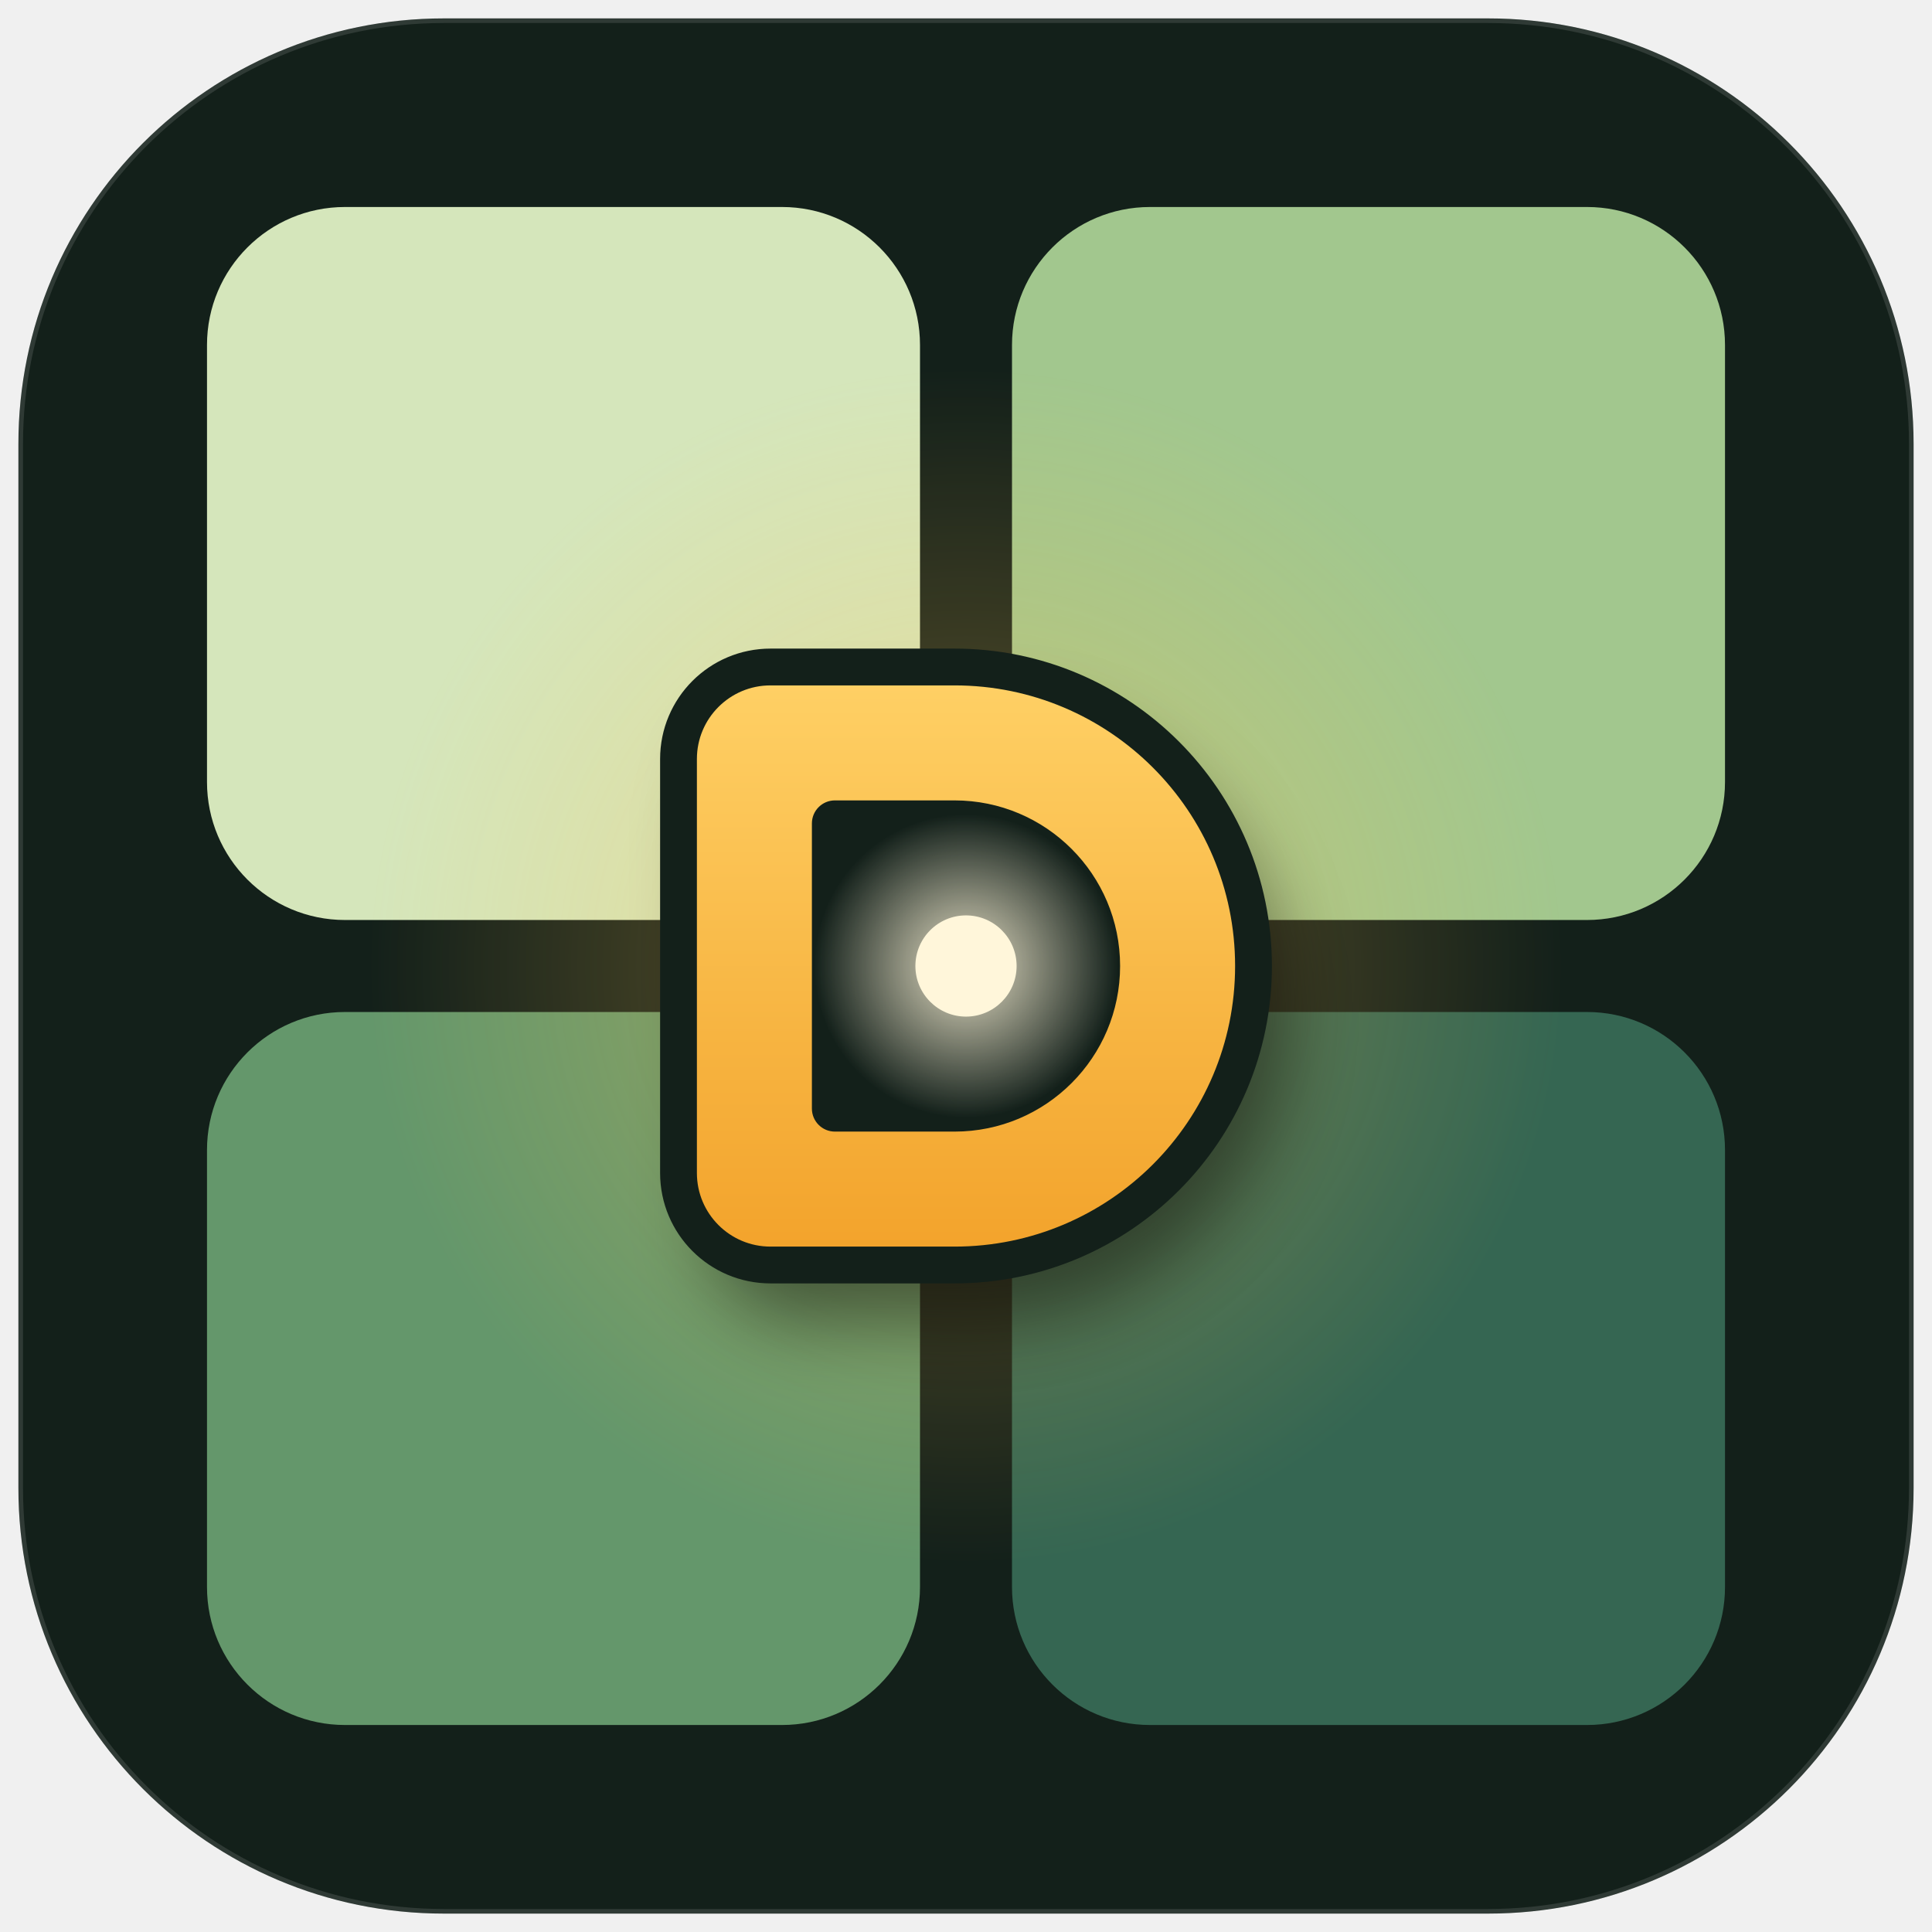
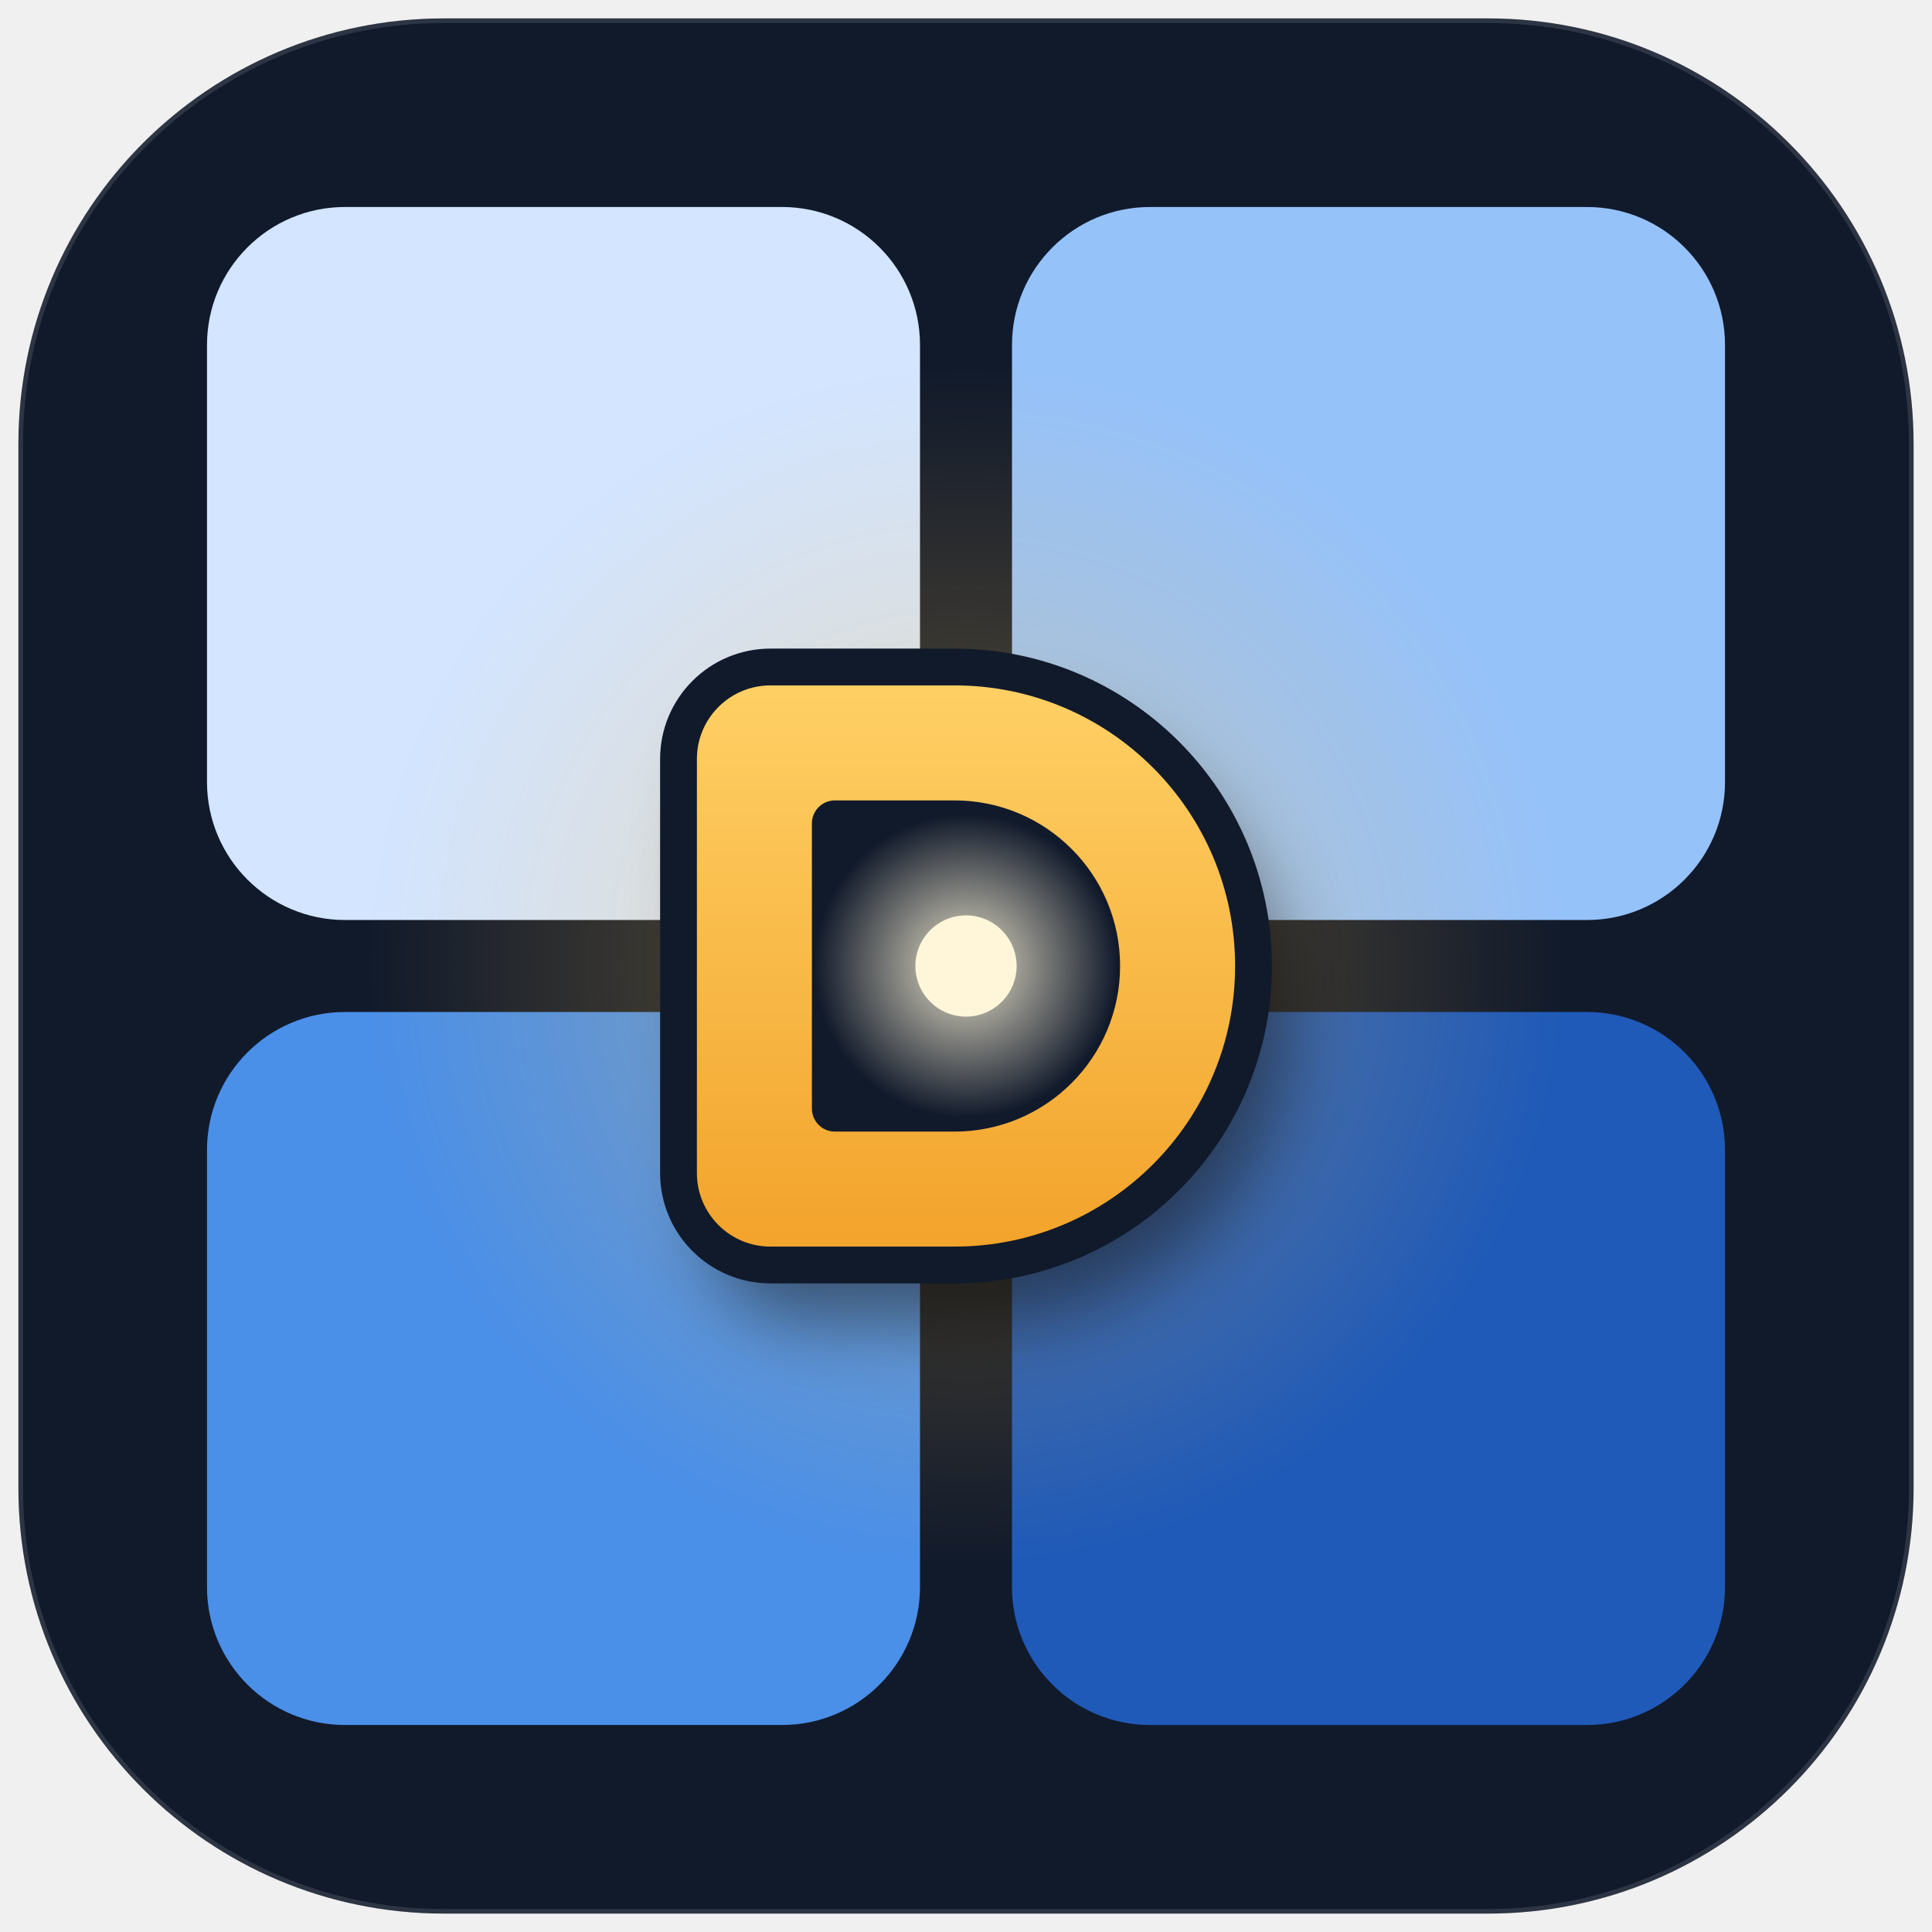
<svg xmlns="http://www.w3.org/2000/svg" viewBox="92 92 840 840" width="840" height="840">
  <defs>
    <clipPath id="body">
      <rect x="100" y="100" width="824" height="824" rx="185" />
    </clipPath>
    <filter id="drop" x="-20%" y="-20%" width="140%" height="140%">
      <feGaussianBlur stdDeviation="16" />
    </filter>
    <filter id="soft" x="-30%" y="-30%" width="160%" height="160%">
      <feGaussianBlur stdDeviation="16" />
    </filter>
    <linearGradient id="dg" x1="0" y1="0" x2="0" y2="1">
      <stop offset="0" stop-color="#FFD166" />
      <stop offset="1" stop-color="#F2A22A" />
    </linearGradient>
    <radialGradient id="glow" cx="512" cy="512" r="260" gradientUnits="userSpaceOnUse">
      <stop offset="0" stop-color="#FFC14D" stop-opacity="0.4" />
      <stop offset="0.45" stop-color="#FFC14D" stop-opacity="0.2" />
      <stop offset="1" stop-color="#FFC14D" stop-opacity="0" />
    </radialGradient>
    <radialGradient id="dotglow" cx="512" cy="512" r="66" gradientUnits="userSpaceOnUse">
      <stop offset="0" stop-color="#FFF6DA" stop-opacity="0.9" />
      <stop offset="1" stop-color="#FFF6DA" stop-opacity="0" />
    </radialGradient>
  </defs>
  <g clip-path="url(#body)">
-     <rect x="100" y="100" width="824" height="824" fill="#13201A" />
-     <rect x="182" y="182" width="310" height="310" rx="60" fill="#D5E6BB" />
-     <rect x="532" y="182" width="310" height="310" rx="60" fill="#A2C78E" />
-     <rect x="182" y="532" width="310" height="310" rx="60" fill="#64976B" />
-     <rect x="532" y="532" width="310" height="310" rx="60" fill="#356652" />
+     <rect x="100" y="100" width="824" height="824" fill="#111A2B" />
+     <rect x="182" y="182" width="310" height="310" rx="60" fill="#D3E5FF" />
+     <rect x="532" y="182" width="310" height="310" rx="60" fill="#96C2FA" />
+     <rect x="182" y="532" width="310" height="310" rx="60" fill="#4A8FE8" />
+     <rect x="532" y="532" width="310" height="310" rx="60" fill="#1F5AB8" />
    <circle cx="512" cy="512" r="260" fill="url(#glow)" />
    <path transform="translate(14 24)" d="M427 382 H507 A130 130 0 0 1 507 642 H427 A40 40 0 0 1 387 602 V422 A40 40 0 0 1 427 382 Z" fill="#000" opacity="0.45" filter="url(#soft)" />
-     <path d="M427 382 H507 A130 130 0 0 1 507 642 H427 A40 40 0 0 1 387 602 V422 A40 40 0 0 1 427 382 Z" fill="url(#dg)" stroke="#13201A" stroke-width="16" />
-     <path d="M455 440 H507 A72 72 0 0 1 507 584 H455 A10 10 0 0 1 445 574 V450 A10 10 0 0 1 455 440 Z" fill="#13201A" />
+     <path d="M427 382 H507 A130 130 0 0 1 507 642 H427 A40 40 0 0 1 387 602 V422 A40 40 0 0 1 427 382 Z" fill="url(#dg)" stroke="#111A2B" stroke-width="16" />
+     <path d="M455 440 H507 A72 72 0 0 1 507 584 H455 A10 10 0 0 1 445 574 V450 A10 10 0 0 1 455 440 Z" fill="#111A2B" />
    <circle cx="512" cy="512" r="66" fill="url(#dotglow)" />
    <circle cx="512" cy="512" r="22" fill="#FFF6DA" />
  </g>
  <rect x="101" y="101" width="822" height="822" rx="184" fill="none" stroke="#FFFFFF" stroke-opacity="0.12" stroke-width="2" />
</svg>
